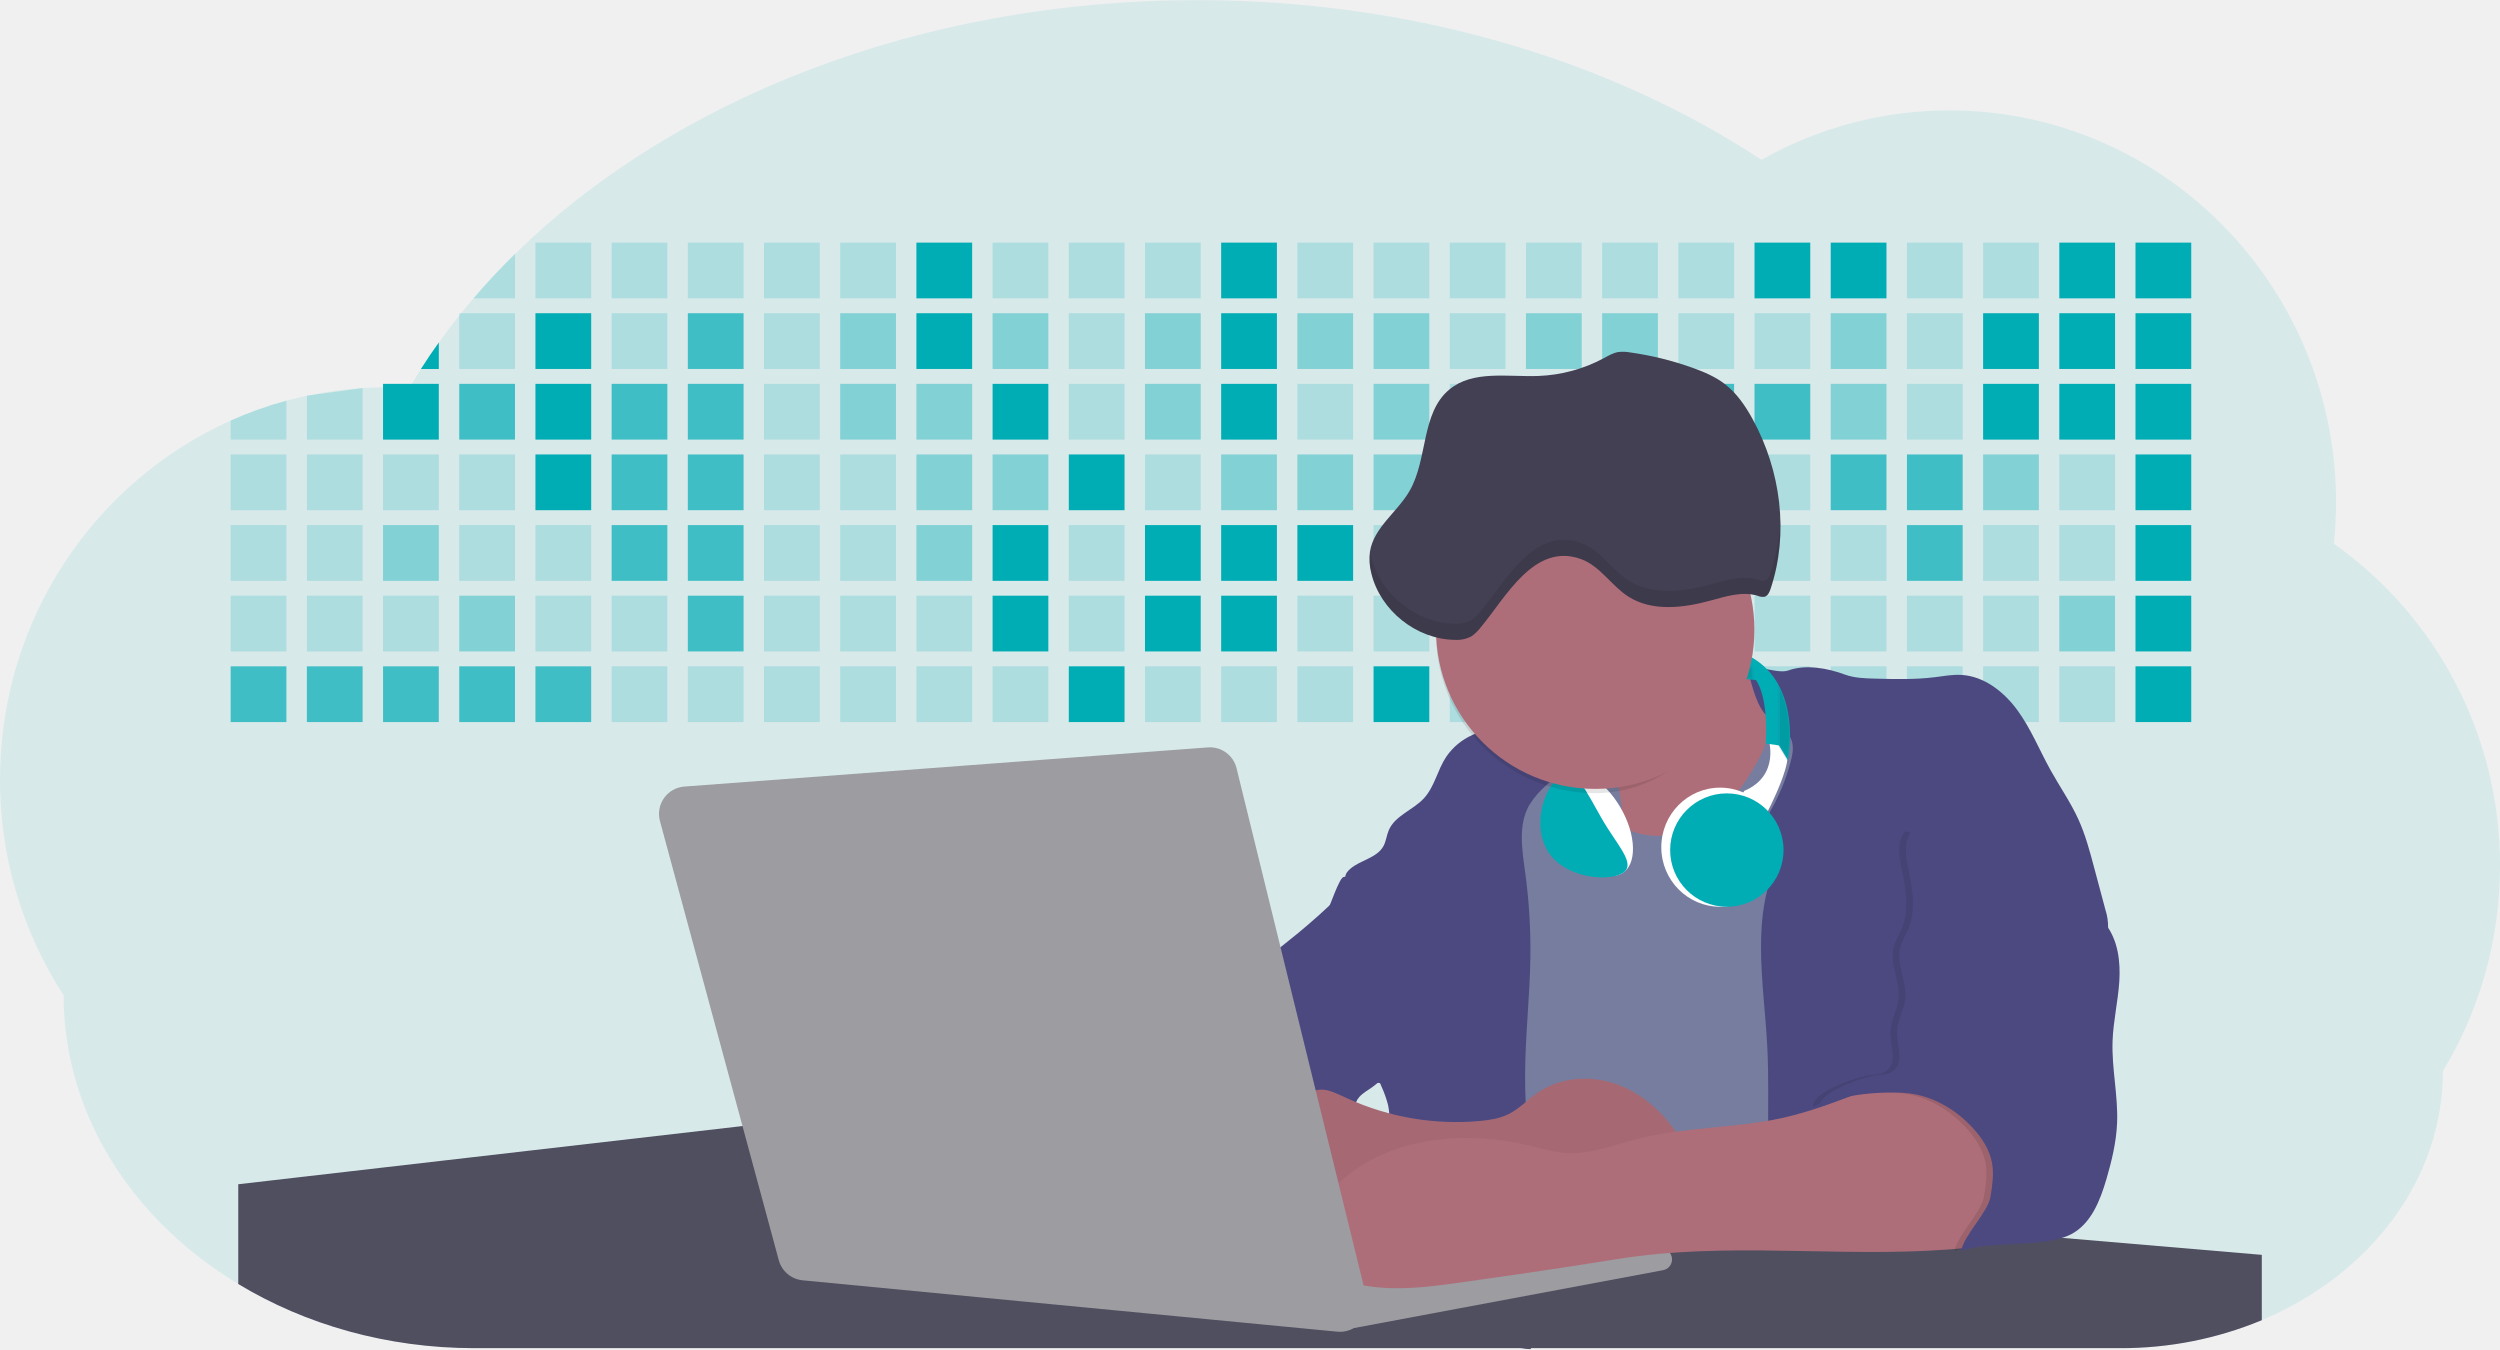
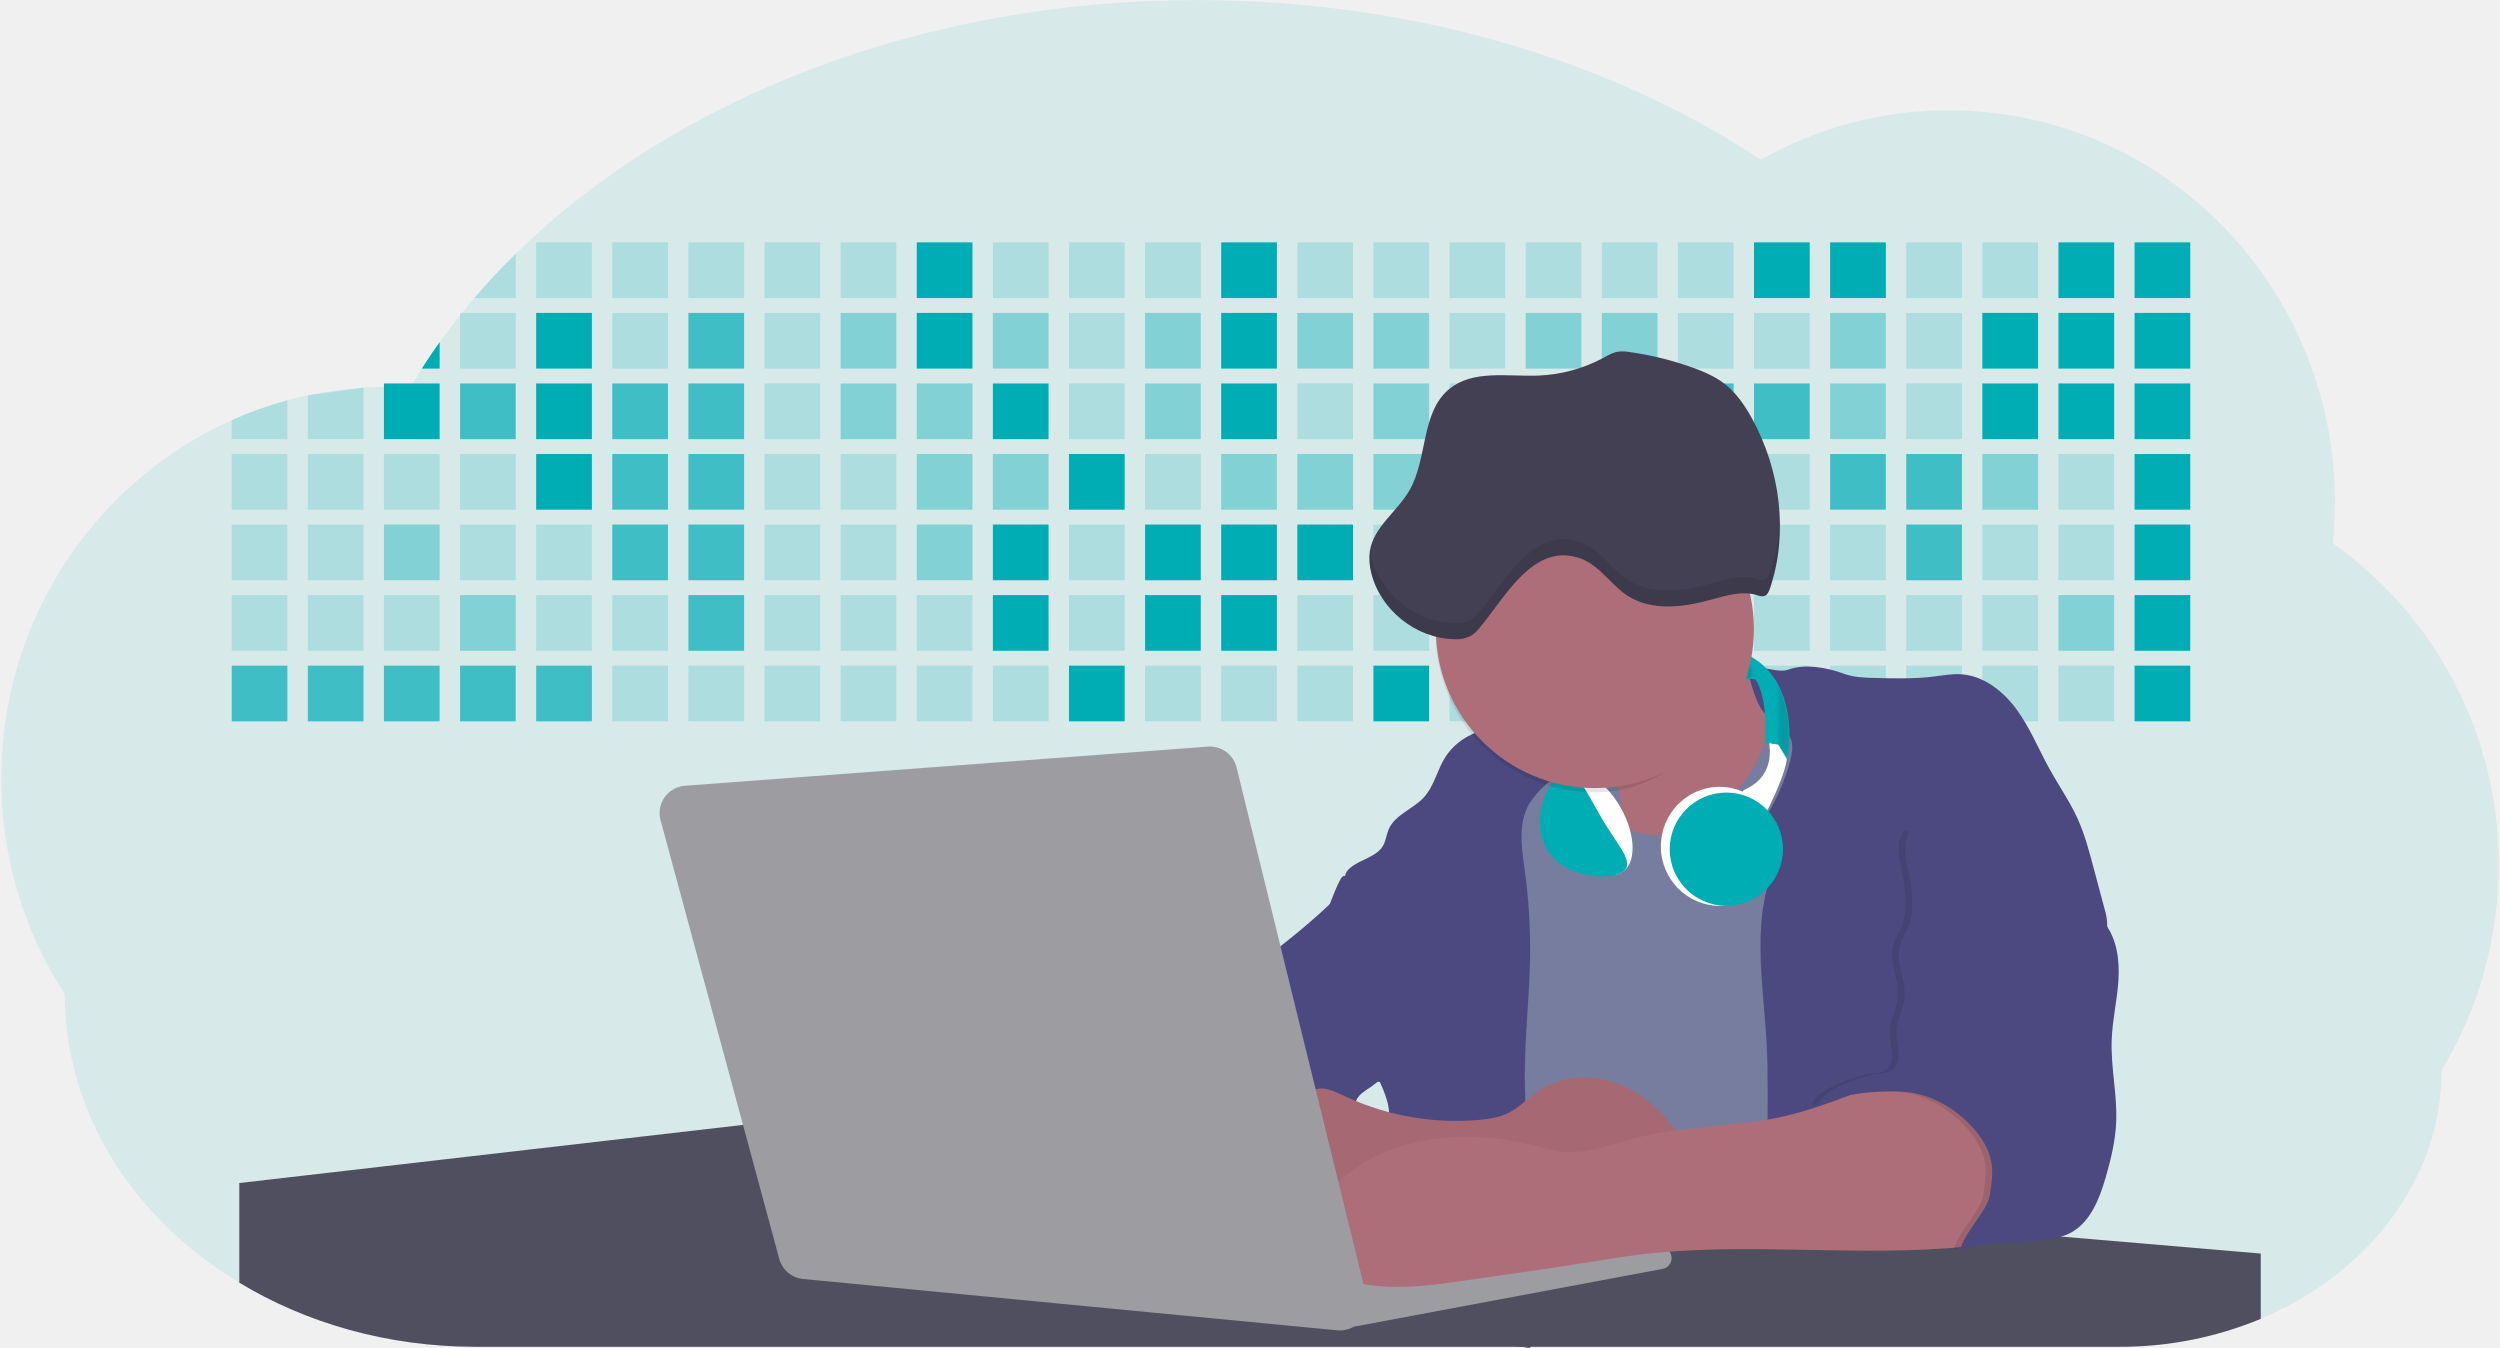
- <svg xmlns="http://www.w3.org/2000/svg" id="aa7bae02-e79e-4d6b-a496-aba15f39787c" data-name="Layer 1" width="1144" height="617.32" viewBox="0 0 1144 617.32">
+ <svg xmlns="http://www.w3.org/2000/svg" id="aa7bae02-e79e-4d6b-a496-aba15f39787c" data-name="Layer 1" width="640" height="345" viewBox="0 0 1144 617.32">
  <path id="cloud" d="M1172,537.57a181.92,181.92,0,0,1-6.85,49.6,180.06,180.06,0,0,1-19.27,44.28c0,50.1-33.82,93.4-82.91,114a167.3,167.3,0,0,1-64.73,12.8H245.17c-40.25,0-77.55-10.86-108.14-29.36A185.76,185.76,0,0,1,112.2,711c-34-29.22-55.08-69.6-55.08-114.2A180.5,180.5,0,0,1,28,498.08c0-73.36,43.39-136.44,105.55-164.29a174.52,174.52,0,0,1,25.51-9.12q4.63-1.26,9.36-2.26a175.39,175.39,0,0,1,25.51-3.5q4.65-.29,9.35-.33H205c3.46,0,6.89.12,10.3.32l1.12-1.9q2.06-3.44,4.22-6.81,3.9-6.14,8.18-12.1,4.48-6.29,9.35-12.38l.83-1q2.76-3.44,5.64-6.8,9-10.49,19-20.35c72.11-70.68,185.08-116.18,312.08-116.18,98.82,0,189.15,27.55,258.34,73.07A174.18,174.18,0,0,1,920,191.86c97.74,0,177,80.37,177,179.51a184.9,184.9,0,0,1-1,18.78A180,180,0,0,1,1172,537.57Z" transform="translate(-28 -141.34)" fill="#00adb5" opacity="0.1" />
  <path d="M263.66,257.52v20.35h-19Q253.59,267.39,263.66,257.52Z" transform="translate(-28 -141.34)" fill="#00adb5" opacity="0.2" />
  <rect x="245.02" y="111.02" width="25.51" height="25.51" fill="#00adb5" opacity="0.2" />
  <rect x="279.88" y="111.02" width="25.51" height="25.51" fill="#00adb5" opacity="0.2" />
  <rect x="314.75" y="111.02" width="25.51" height="25.51" fill="#00adb5" opacity="0.2" />
  <rect x="349.61" y="111.02" width="25.51" height="25.51" fill="#00adb5" opacity="0.2" />
  <rect x="384.48" y="111.02" width="25.51" height="25.51" fill="#00adb5" opacity="0.2" />
  <rect x="419.35" y="111.02" width="25.51" height="25.51" fill="#00adb5" />
  <rect x="454.21" y="111.02" width="25.51" height="25.51" fill="#00adb5" opacity="0.2" />
  <rect x="489.08" y="111.02" width="25.51" height="25.51" fill="#00adb5" opacity="0.2" />
  <rect x="523.94" y="111.02" width="25.51" height="25.51" fill="#00adb5" opacity="0.2" />
  <rect x="558.81" y="111.02" width="25.51" height="25.51" fill="#00adb5" />
  <rect x="593.68" y="111.02" width="25.51" height="25.51" fill="#00adb5" opacity="0.2" />
  <rect x="628.54" y="111.02" width="25.51" height="25.51" fill="#00adb5" opacity="0.2" />
  <rect x="663.41" y="111.02" width="25.51" height="25.51" fill="#00adb5" opacity="0.2" />
  <rect x="698.28" y="111.02" width="25.51" height="25.51" fill="#00adb5" opacity="0.2" />
  <rect x="733.14" y="111.02" width="25.51" height="25.51" fill="#00adb5" opacity="0.2" />
  <rect x="768.01" y="111.02" width="25.51" height="25.51" fill="#00adb5" opacity="0.2" />
  <rect x="802.87" y="111.02" width="25.51" height="25.51" fill="#00adb5" />
  <rect x="837.74" y="111.02" width="25.51" height="25.51" fill="#00adb5" />
  <rect x="872.61" y="111.02" width="25.51" height="25.51" fill="#00adb5" opacity="0.2" />
  <rect x="907.47" y="111.02" width="25.51" height="25.51" fill="#00adb5" opacity="0.2" />
  <rect x="942.34" y="111.02" width="25.51" height="25.51" fill="#00adb5" />
  <rect x="977.2" y="111.02" width="25.51" height="25.51" fill="#00adb5" />
  <path d="M228.8,298.08v12.1h-8.18Q224.52,304,228.8,298.08Z" transform="translate(-28 -141.34)" fill="#00adb5" />
  <rect x="210.15" y="143.33" width="25.51" height="25.51" fill="#00adb5" opacity="0.2" />
  <rect x="245.02" y="143.33" width="25.51" height="25.51" fill="#00adb5" />
  <rect x="279.88" y="143.33" width="25.51" height="25.51" fill="#00adb5" opacity="0.2" />
  <rect x="314.75" y="143.33" width="25.51" height="25.51" fill="#00adb5" opacity="0.7" />
  <rect x="349.61" y="143.33" width="25.51" height="25.51" fill="#00adb5" opacity="0.2" />
  <rect x="384.48" y="143.33" width="25.51" height="25.51" fill="#00adb5" opacity="0.4" />
  <rect x="419.35" y="143.33" width="25.51" height="25.51" fill="#00adb5" />
  <rect x="454.21" y="143.33" width="25.51" height="25.51" fill="#00adb5" opacity="0.4" />
  <rect x="489.08" y="143.33" width="25.51" height="25.51" fill="#00adb5" opacity="0.2" />
  <rect x="523.94" y="143.33" width="25.51" height="25.51" fill="#00adb5" opacity="0.4" />
  <rect x="558.81" y="143.33" width="25.51" height="25.51" fill="#00adb5" />
  <rect x="593.68" y="143.33" width="25.51" height="25.51" fill="#00adb5" opacity="0.4" />
  <rect x="628.54" y="143.33" width="25.51" height="25.51" fill="#00adb5" opacity="0.4" />
  <rect x="663.41" y="143.33" width="25.51" height="25.51" fill="#00adb5" opacity="0.2" />
  <rect x="698.28" y="143.33" width="25.51" height="25.51" fill="#00adb5" opacity="0.4" />
  <rect x="733.14" y="143.33" width="25.51" height="25.51" fill="#00adb5" opacity="0.4" />
  <rect x="768.01" y="143.33" width="25.51" height="25.51" fill="#00adb5" opacity="0.2" />
  <rect x="802.87" y="143.33" width="25.51" height="25.51" fill="#00adb5" opacity="0.2" />
  <rect x="837.74" y="143.33" width="25.51" height="25.51" fill="#00adb5" opacity="0.4" />
  <rect x="872.61" y="143.33" width="25.51" height="25.51" fill="#00adb5" opacity="0.2" />
  <rect x="907.47" y="143.33" width="25.51" height="25.51" fill="#00adb5" />
  <rect x="942.34" y="143.33" width="25.51" height="25.51" fill="#00adb5" />
  <rect x="977.2" y="143.33" width="25.51" height="25.51" fill="#00adb5" />
  <path d="M159.06,324.67V342.5H133.55v-8.71A174.52,174.52,0,0,1,159.06,324.67Z" transform="translate(-28 -141.34)" fill="#00adb5" opacity="0.2" />
  <polygon points="165.93 177.57 165.93 201.16 140.42 201.16 140.42 181.07 165.93 177.57" fill="#00adb5" opacity="0.2" />
  <rect x="175.28" y="175.65" width="25.51" height="25.51" fill="#00adb5" />
  <rect x="210.15" y="175.65" width="25.51" height="25.51" fill="#00adb5" opacity="0.7" />
  <rect x="245.02" y="175.65" width="25.51" height="25.51" fill="#00adb5" />
  <rect x="279.88" y="175.65" width="25.51" height="25.51" fill="#00adb5" opacity="0.7" />
  <rect x="314.75" y="175.65" width="25.51" height="25.51" fill="#00adb5" opacity="0.7" />
  <rect x="349.61" y="175.65" width="25.51" height="25.51" fill="#00adb5" opacity="0.2" />
  <rect x="384.48" y="175.65" width="25.51" height="25.51" fill="#00adb5" opacity="0.4" />
  <rect x="419.35" y="175.65" width="25.51" height="25.51" fill="#00adb5" opacity="0.4" />
  <rect x="454.21" y="175.65" width="25.51" height="25.51" fill="#00adb5" />
  <rect x="489.08" y="175.65" width="25.51" height="25.51" fill="#00adb5" opacity="0.2" />
  <rect x="523.94" y="175.65" width="25.51" height="25.51" fill="#00adb5" opacity="0.4" />
  <rect x="558.81" y="175.65" width="25.51" height="25.51" fill="#00adb5" />
  <rect x="593.68" y="175.65" width="25.51" height="25.51" fill="#00adb5" opacity="0.2" />
  <rect x="628.54" y="175.65" width="25.51" height="25.51" fill="#00adb5" opacity="0.4" />
  <rect x="663.41" y="175.65" width="25.51" height="25.51" fill="#00adb5" opacity="0.2" />
  <rect x="698.28" y="175.65" width="25.51" height="25.51" fill="#00adb5" />
  <rect x="733.14" y="175.65" width="25.51" height="25.51" fill="#00adb5" opacity="0.2" />
  <rect x="768.01" y="175.65" width="25.51" height="25.51" fill="#00adb5" opacity="0.7" />
  <rect x="802.87" y="175.65" width="25.51" height="25.51" fill="#00adb5" opacity="0.7" />
  <rect x="837.74" y="175.65" width="25.51" height="25.51" fill="#00adb5" opacity="0.4" />
  <rect x="872.61" y="175.65" width="25.51" height="25.51" fill="#00adb5" opacity="0.2" />
  <rect x="907.47" y="175.65" width="25.51" height="25.51" fill="#00adb5" />
  <rect x="942.34" y="175.65" width="25.51" height="25.51" fill="#00adb5" />
  <rect x="977.2" y="175.65" width="25.51" height="25.51" fill="#00adb5" />
  <rect x="105.55" y="207.96" width="25.51" height="25.51" fill="#00adb5" opacity="0.2" />
  <rect x="140.42" y="207.96" width="25.51" height="25.51" fill="#00adb5" opacity="0.2" />
  <rect x="175.28" y="207.96" width="25.51" height="25.51" fill="#00adb5" opacity="0.2" />
  <rect x="210.15" y="207.96" width="25.51" height="25.51" fill="#00adb5" opacity="0.2" />
  <rect x="245.02" y="207.96" width="25.51" height="25.51" fill="#00adb5" />
  <rect x="279.88" y="207.96" width="25.51" height="25.51" fill="#00adb5" opacity="0.7" />
  <rect x="314.75" y="207.96" width="25.51" height="25.51" fill="#00adb5" opacity="0.7" />
  <rect x="349.61" y="207.96" width="25.51" height="25.51" fill="#00adb5" opacity="0.2" />
  <rect x="384.48" y="207.96" width="25.51" height="25.51" fill="#00adb5" opacity="0.2" />
  <rect x="419.35" y="207.96" width="25.51" height="25.51" fill="#00adb5" opacity="0.4" />
  <rect x="454.21" y="207.96" width="25.51" height="25.51" fill="#00adb5" opacity="0.4" />
  <rect x="489.08" y="207.96" width="25.51" height="25.51" fill="#00adb5" />
  <rect x="523.94" y="207.96" width="25.51" height="25.51" fill="#00adb5" opacity="0.2" />
  <rect x="558.81" y="207.96" width="25.51" height="25.51" fill="#00adb5" opacity="0.4" />
  <rect x="593.68" y="207.96" width="25.51" height="25.51" fill="#00adb5" opacity="0.4" />
  <rect x="628.54" y="207.96" width="25.51" height="25.51" fill="#00adb5" opacity="0.4" />
  <rect x="663.41" y="207.96" width="25.51" height="25.51" fill="#00adb5" opacity="0.4" />
  <rect x="698.28" y="207.96" width="25.51" height="25.51" fill="#00adb5" opacity="0.2" />
  <rect x="733.14" y="207.96" width="25.51" height="25.51" fill="#00adb5" opacity="0.2" />
  <rect x="768.01" y="207.96" width="25.51" height="25.51" fill="#00adb5" opacity="0.2" />
  <rect x="802.87" y="207.96" width="25.51" height="25.51" fill="#00adb5" opacity="0.2" />
  <rect x="837.74" y="207.96" width="25.51" height="25.51" fill="#00adb5" opacity="0.7" />
  <rect x="872.61" y="207.96" width="25.51" height="25.51" fill="#00adb5" opacity="0.7" />
  <rect x="907.47" y="207.96" width="25.51" height="25.51" fill="#00adb5" opacity="0.4" />
  <rect x="942.34" y="207.96" width="25.51" height="25.51" fill="#00adb5" opacity="0.2" />
  <rect x="977.2" y="207.96" width="25.51" height="25.51" fill="#00adb5" />
  <rect x="105.55" y="240.28" width="25.51" height="25.51" fill="#00adb5" opacity="0.2" />
  <rect x="140.42" y="240.28" width="25.51" height="25.51" fill="#00adb5" opacity="0.2" />
  <rect x="175.28" y="240.28" width="25.51" height="25.51" fill="#00adb5" opacity="0.4" />
  <rect x="210.15" y="240.28" width="25.51" height="25.51" fill="#00adb5" opacity="0.2" />
  <rect x="245.02" y="240.28" width="25.51" height="25.51" fill="#00adb5" opacity="0.2" />
  <rect x="279.88" y="240.28" width="25.51" height="25.51" fill="#00adb5" opacity="0.7" />
  <rect x="314.75" y="240.28" width="25.51" height="25.51" fill="#00adb5" opacity="0.7" />
  <rect x="349.61" y="240.28" width="25.51" height="25.51" fill="#00adb5" opacity="0.2" />
  <rect x="384.48" y="240.28" width="25.51" height="25.51" fill="#00adb5" opacity="0.2" />
  <rect x="419.35" y="240.28" width="25.51" height="25.51" fill="#00adb5" opacity="0.4" />
  <rect x="454.21" y="240.28" width="25.51" height="25.51" fill="#00adb5" />
  <rect x="489.08" y="240.28" width="25.51" height="25.51" fill="#00adb5" opacity="0.2" />
  <rect x="523.94" y="240.28" width="25.51" height="25.51" fill="#00adb5" />
  <rect x="558.81" y="240.28" width="25.51" height="25.51" fill="#00adb5" />
  <rect x="593.68" y="240.28" width="25.51" height="25.51" fill="#00adb5" />
  <rect x="628.54" y="240.28" width="25.51" height="25.51" fill="#00adb5" opacity="0.2" />
  <rect x="663.41" y="240.28" width="25.51" height="25.51" fill="#00adb5" />
  <rect x="698.28" y="240.28" width="25.51" height="25.51" fill="#00adb5" opacity="0.2" />
  <rect x="733.14" y="240.28" width="25.51" height="25.51" fill="#00adb5" opacity="0.2" />
  <rect x="768.01" y="240.28" width="25.51" height="25.51" fill="#00adb5" opacity="0.2" />
  <rect x="802.87" y="240.28" width="25.51" height="25.51" fill="#00adb5" opacity="0.2" />
  <rect x="837.74" y="240.28" width="25.51" height="25.51" fill="#00adb5" opacity="0.2" />
  <rect x="872.61" y="240.28" width="25.51" height="25.51" fill="#00adb5" opacity="0.7" />
  <rect x="907.47" y="240.28" width="25.51" height="25.51" fill="#00adb5" opacity="0.2" />
  <rect x="942.34" y="240.28" width="25.51" height="25.51" fill="#00adb5" opacity="0.2" />
  <rect x="977.2" y="240.28" width="25.51" height="25.51" fill="#00adb5" />
  <rect x="105.55" y="272.59" width="25.51" height="25.51" fill="#00adb5" opacity="0.2" />
  <rect x="140.42" y="272.59" width="25.51" height="25.51" fill="#00adb5" opacity="0.2" />
  <rect x="175.28" y="272.59" width="25.51" height="25.51" fill="#00adb5" opacity="0.2" />
  <rect x="210.15" y="272.59" width="25.51" height="25.51" fill="#00adb5" opacity="0.4" />
  <rect x="245.02" y="272.59" width="25.51" height="25.51" fill="#00adb5" opacity="0.2" />
  <rect x="279.88" y="272.59" width="25.51" height="25.51" fill="#00adb5" opacity="0.2" />
  <rect x="314.75" y="272.59" width="25.51" height="25.51" fill="#00adb5" opacity="0.7" />
  <rect x="349.61" y="272.59" width="25.51" height="25.51" fill="#00adb5" opacity="0.2" />
  <rect x="384.48" y="272.59" width="25.51" height="25.51" fill="#00adb5" opacity="0.2" />
  <rect x="419.35" y="272.59" width="25.51" height="25.51" fill="#00adb5" opacity="0.2" />
  <rect x="454.21" y="272.59" width="25.51" height="25.51" fill="#00adb5" />
  <rect x="489.08" y="272.59" width="25.51" height="25.51" fill="#00adb5" opacity="0.2" />
  <rect x="523.94" y="272.59" width="25.51" height="25.51" fill="#00adb5" />
  <rect x="558.81" y="272.59" width="25.51" height="25.51" fill="#00adb5" />
  <rect x="593.68" y="272.59" width="25.51" height="25.51" fill="#00adb5" opacity="0.2" />
  <rect x="628.54" y="272.59" width="25.51" height="25.51" fill="#00adb5" opacity="0.2" />
  <rect x="663.41" y="272.59" width="25.51" height="25.51" fill="#00adb5" opacity="0.2" />
  <rect x="698.28" y="272.59" width="25.51" height="25.51" fill="#00adb5" opacity="0.2" />
  <rect x="733.14" y="272.59" width="25.51" height="25.51" fill="#00adb5" opacity="0.2" />
  <rect x="768.01" y="272.59" width="25.51" height="25.51" fill="#00adb5" opacity="0.2" />
  <rect x="802.87" y="272.59" width="25.51" height="25.51" fill="#00adb5" opacity="0.2" />
  <rect x="837.74" y="272.59" width="25.51" height="25.51" fill="#00adb5" opacity="0.2" />
  <rect x="872.61" y="272.59" width="25.51" height="25.51" fill="#00adb5" opacity="0.2" />
  <rect x="907.47" y="272.59" width="25.51" height="25.51" fill="#00adb5" opacity="0.2" />
  <rect x="942.34" y="272.59" width="25.51" height="25.51" fill="#00adb5" opacity="0.4" />
  <rect x="977.2" y="272.59" width="25.51" height="25.51" fill="#00adb5" />
  <rect x="105.55" y="304.91" width="25.51" height="25.51" fill="#00adb5" opacity="0.7" />
  <rect x="140.42" y="304.91" width="25.51" height="25.51" fill="#00adb5" opacity="0.7" />
  <rect x="175.28" y="304.91" width="25.51" height="25.51" fill="#00adb5" opacity="0.7" />
  <rect x="210.15" y="304.91" width="25.51" height="25.51" fill="#00adb5" opacity="0.7" />
  <rect x="245.02" y="304.91" width="25.51" height="25.51" fill="#00adb5" opacity="0.7" />
  <rect x="279.88" y="304.91" width="25.51" height="25.51" fill="#00adb5" opacity="0.2" />
  <rect x="314.75" y="304.91" width="25.51" height="25.51" fill="#00adb5" opacity="0.2" />
  <rect x="349.61" y="304.91" width="25.51" height="25.51" fill="#00adb5" opacity="0.2" />
  <rect x="384.48" y="304.91" width="25.51" height="25.51" fill="#00adb5" opacity="0.2" />
  <rect x="419.35" y="304.91" width="25.51" height="25.51" fill="#00adb5" opacity="0.2" />
  <rect x="454.21" y="304.91" width="25.51" height="25.51" fill="#00adb5" opacity="0.2" />
  <rect x="489.08" y="304.91" width="25.51" height="25.51" fill="#00adb5" />
  <rect x="523.94" y="304.91" width="25.51" height="25.51" fill="#00adb5" opacity="0.2" />
  <rect x="558.81" y="304.91" width="25.51" height="25.51" fill="#00adb5" opacity="0.2" />
  <rect x="593.68" y="304.91" width="25.51" height="25.51" fill="#00adb5" opacity="0.2" />
  <rect x="628.54" y="304.91" width="25.51" height="25.51" fill="#00adb5" />
  <rect x="663.41" y="304.91" width="25.51" height="25.51" fill="#00adb5" opacity="0.2" />
  <rect x="698.28" y="304.91" width="25.51" height="25.51" fill="#00adb5" opacity="0.2" />
  <rect x="733.14" y="304.91" width="25.51" height="25.51" fill="#00adb5" opacity="0.2" />
  <rect x="768.01" y="304.91" width="25.51" height="25.51" fill="#00adb5" opacity="0.2" />
  <rect x="802.87" y="304.91" width="25.51" height="25.51" fill="#00adb5" opacity="0.2" />
  <rect x="837.74" y="304.91" width="25.51" height="25.51" fill="#00adb5" opacity="0.2" />
  <rect x="872.61" y="304.91" width="25.51" height="25.51" fill="#00adb5" opacity="0.2" />
  <rect x="907.47" y="304.91" width="25.51" height="25.51" fill="#00adb5" opacity="0.2" />
  <rect x="942.34" y="304.91" width="25.51" height="25.51" fill="#00adb5" opacity="0.2" />
  <rect x="977.2" y="304.91" width="25.51" height="25.51" fill="#00adb5" />
  <circle cx="734.52" cy="363.89" r="34.87" fill="#767d9f" />
  <path d="M760.71,460.87q5.22,22.78,8.86,45.9c.73,4.58,1.38,9.41-.28,13.74-1.39,3.61-4.22,6.43-6.44,9.59s-3.9,7.21-2.55,10.83,5.29,5.6,9.05,6.62c10.76,2.9,22.23.79,32.94-2.35a53.29,53.29,0,0,0,13.81-5.72c4.54-2.88,8.26-6.88,11.68-11,15.61-18.93,25.83-41.65,35.45-64.23a39.12,39.12,0,0,1-33.11-13.34c-3.94-4.63-6.83-11.08-4.61-16.74-6.51,3.57-14.24,3.81-21.25,6.25a75.49,75.49,0,0,0-12.5,6.15q-7.18,4.15-14.28,8.46C772.07,458.29,767,461.19,760.71,460.87Z" transform="translate(-28 -141.34)" fill="#ae6e79" />
  <path d="M833.64,487.05c-6.11,11.89-14.06,23.32-25.41,30.4s-26.63,9-38,2c-5.6-3.42-9.84-8.62-14.73-13s-11-8.13-17.57-7.56c-7.24.63-12.91,6.28-17.76,11.69-7.36,8.22-14.47,16.79-19.68,26.52-10,18.7-12.37,40.56-11.93,61.76s3.51,42.29,3.58,63.49c.1,26.08-4.32,51.95-8.79,77.64,41.1-5.06,82.25,6,123.44,10.19,26.36,2.71,52.92,2.65,79.42,2.58,4.66,0,9.62-.12,13.5-2.7a18.2,18.2,0,0,0,5.59-6.64c3.66-6.75,5.13-14.45,6.15-22.06,2.59-19.22,2.67-38.68,2.74-58.08.18-47,.35-94.17-5.62-140.8-1.47-11.47-3.35-23-7.75-33.73s-11.58-20.6-21.62-26.35c-6.45-3.7-21.4-10.14-29-6.41C841.67,460.15,837.73,479.09,833.64,487.05Z" transform="translate(-28 -141.34)" fill="#767d9f" />
  <path d="M836.68,619.77c-1.55-29-7.86-59.95,5.57-85.69,3.3-6.32-8.54-14.21-4.88-20.33a92.08,92.08,0,0,0,10.06-23.93c.76-2.89,1.37-5.95.65-8.85-1.33-5.29-6.56-8.44-11-11.66-4.9-3.56-7.42-14.41-9-20.28s12.57,1.2,18.26-.89c7.9-2.89,17.94-1.07,25.82,1.86,4.4,1.62,9.18,1.76,13.87,1.88,9.11.24,18.25.47,27.29-.65,4.06-.51,8.13-1.28,12.21-1.05,10.41.59,19.46,7.71,25.62,16.13s10.08,18.23,15.13,27.35c4.21,7.6,9.23,14.78,12.82,22.69,3.18,7,5.19,14.52,7.18,22l5.13,19.19a25.58,25.58,0,0,1,1.26,8.51c-.26,3.07-1.62,5.93-3,8.66A164.12,164.12,0,0,1,971,603.2c-10.79,13.23-23.89,25.16-30.3,41-2.5,6.17-3.89,12.73-5.16,19.27a707.94,707.94,0,0,0-10.9,79.15,174.2,174.2,0,0,0-36.52-12.21,177.61,177.61,0,0,0-19-3c-5.59-.58-12.8.52-18.12-1-8.9-2.53-9.88-17.58-11.23-25.46-2.16-12.55-2.59-25.32-2.67-38C837,648.53,837.45,634.14,836.68,619.77Z" transform="translate(-28 -141.34)" fill="#4c4981" />
  <path d="M641.23,565.54c4.21,24,8.85,48.07,18,70.62-.23.22-.46.42-.69.62-.81.69-1.65,1.34-2.53,2-2.05,1.44-4.3,2.66-6,4.54a8,8,0,0,0-1.5,2.45,5.48,5.48,0,0,0,0,4.47c-4.77,2.11-10.31,1.46-15.66,1.26-4.61-.17-9.08,0-12.78,2.53-5.14,3.54-6.69,10.34-7.52,16.52q-.46,3.38-.79,6.77-.32,3.15-.52,6.32a188.61,188.61,0,0,0-.19,21q.08,1.92.21,3.84c-16.34-.39-31.23-8.91-45.32-17.19-3.22-1.89-6.54-3.88-8.63-7A15.8,15.8,0,0,1,555,674c0-.51.09-1,.16-1.52a41.58,41.58,0,0,1,2.29-8.68,107.2,107.2,0,0,1,19.19-32.65c3.58-4.18,7.61-8.27,9.28-13.52.73-2.29,1-4.72,1.74-7,3.32-9.88,15.3-14.55,19.4-24.14,1-2.29,1.46-4.8,2.7-7a17.63,17.63,0,0,1,4.25-4.75c.73-.61,1.49-1.2,2.24-1.79q10.54-8.26,20.31-17.45,1.82-1.71,3.6-3.46A59.48,59.48,0,0,0,641.23,565.54Z" transform="translate(-28 -141.34)" fill="#4c4981" />
  <path d="M742,494.56c-1.44,1.52-3,2.95-4.53,4.37l-.41.37-1.62,1.5a39,39,0,0,0-7.55,8.79l-.17.28c-5.1,9.13-3.21,20.37-1.79,30.74a261.55,261.55,0,0,1,2.37,39c-.26,18-2.38,35.88-2.42,53.86,0,4.08.09,8.15.27,12.23.29,6.63.79,13.25,1.39,19.87.65,7.26,1.43,14.51,2.16,21.76.58,5.61,1.13,11.21,1.59,16.81.23,2.9.45,5.79.63,8.69.21,3.4.38,6.81.48,10.21h0c.07,2.16.11,4.31.11,6.47,0,1.23,0,2.45,0,3.67q0,3.51-.19,7-.2,4.49-.61,9c-.31,3.27-.86,6.84-3.16,9.14-.14.14-.29.27-.44.4l-3.24-.4a332.72,332.72,0,0,0-67.3-1.2c.49-3.38.94-6.75,1.38-10.14.2-1.6.4-3.21.59-4.82q.33-2.76.63-5.52c.23-2,.44-4,.64-6q.78-7.73,1.37-15.47.87-11.29,1.32-22.62.22-5.41.34-10.83.17-6.72.16-13.45,0-6.54-.11-13.1c0-1.44-.06-2.88-.18-4.31a27.35,27.35,0,0,0-.53-3.83,49.87,49.87,0,0,0-3-8.48c-.22-.52-.43-1-.64-1.55-.12-.27-.23-.55-.34-.82,5.76-5.13,9.86-12,13.8-18.76,6.39-10.89,12.93-22.26,14-34.84s-5.18-26.71-17.2-30.55c-3.27-1-6.73-1.28-10.1-1.87-3.18-.56-9.81-1.83-13.49-4.11q-3,3.08-6,6.05a22.15,22.15,0,0,1,2.17-8.71l1.42.07a2.71,2.71,0,0,1-.16-1c0-1.07.74-2.28,2.32-3.62,4.71-4,12.12-4.89,15.09-10.3,1.24-2.25,1.45-4.93,2.45-7.29,2.87-6.73,11.11-9.21,16.07-14.59s6.2-13,10.21-19a28.62,28.62,0,0,1,12-10c.4-.19.81-.38,1.22-.55,8.3-3.55,18.16-4.36,26.76-4.34,3.34,0,12,.1,16.24,1.79a5.32,5.32,0,0,1,1.85,1.13C752.37,480.61,745.34,491,742,494.56Z" transform="translate(-28 -141.34)" fill="#4c4981" />
  <path d="M642.72,542.69a60.88,60.88,0,0,1,46.74,4.87c7.2,4,13.66,9.58,17.62,16.78,5.95,10.8,5.69,23.82,5.27,36.15-.21,6.17-.48,12.56-3.2,18.1C706,625,700.06,629.4,694,633a42.24,42.24,0,0,1-12.32,5.33c-6.72,1.46-13.7.22-20.47-1-7.36-1.36-15.26-3-20.37-8.48-3-3.18-4.64-7.31-6.26-11.35q-3.49-8.75-7-17.48c-4.05-10.11-5.42-18.52-.07-28.37,2.43-4.49,5.4-8.69,7.8-13.21C636.51,556.14,640.81,543.28,642.72,542.69Z" transform="translate(-28 -141.34)" fill="#4c4981" />
  <path d="M1063,715.56v29.9a167.3,167.3,0,0,1-64.73,12.8H728.58c-.14.14-.29.27-.44.4l-3.24-.4H245.17c-40.25,0-77.55-10.86-108.14-29.36V683.25l230.72-26.63.18,0L502.29,668l34.77,3,18.06,1.53,37.38,3.17,19.23,1.63,28,2.38,3.94.33,20.18,1.71L691.23,684l38.5,3.26,64.18,5.45,45.15,3.83,74.14,6.29,14.1,1.19,1.52.13,1.32.11,18.62,1.58,20.44,1.74,2.37.2Z" transform="translate(-28 -141.34)" fill="#504f60" />
  <polygon points="764 573.12 474.86 523.77 463.65 580.46 596.19 596.33 637 601.44 749.26 579.33 764 573.12" fill="#9c9ca1" />
  <path d="M642.33,739.94l144.86-27.23a5,5,0,0,1,5.94,4.93h0a5,5,0,0,1-4.09,4.93L647.57,749.06Z" transform="translate(-28 -141.34)" fill="#9c9ca1" />
  <path d="M705.17,654.31c4.51-.42,9.08-1.13,13.14-3.13,5-2.49,8.89-6.78,13.52-9.94,10.18-7,23.8-7.94,35.47-3.92s21.41,12.63,28.23,22.91c4.53,6.85,7.93,15.59,4.73,23.15a30.51,30.51,0,0,1-4.12,6.44l-8.34,10.9a29,29,0,0,1-5.66,6.09c-3.12,2.27-7,3.2-10.82,3.76-10.15,1.48-20.48.64-30.71,1.32-17.57,1.17-34.73,6.83-52.34,6.64-10.12-.11-20.11-2.15-30-4.19l-43.77-9c-7.62-1.56-16.23-3.84-19.82-10.75-1.61-3.11-1.91-6.71-2.1-10.21-.52-9.64,0-20.36,6.68-27.31,6.28-6.52,16.21-8.58,23.71-13.4,9.18-5.91,12.21-4,21.89.44A120,120,0,0,0,705.17,654.31Z" transform="translate(-28 -141.34)" fill="#ae6e79" />
  <path d="M705.17,654.31c4.51-.42,9.08-1.13,13.14-3.13,5-2.49,8.89-6.78,13.52-9.94,10.18-7,23.8-7.94,35.47-3.92s21.41,12.63,28.23,22.91c4.53,6.85,7.93,15.59,4.73,23.15a30.51,30.51,0,0,1-4.12,6.44l-8.34,10.9a29,29,0,0,1-5.66,6.09c-3.12,2.27-7,3.2-10.82,3.76-10.15,1.48-20.48.64-30.71,1.32-17.57,1.17-34.73,6.83-52.34,6.64-10.12-.11-20.11-2.15-30-4.19l-43.77-9c-7.62-1.56-16.23-3.84-19.82-10.75-1.61-3.11-1.91-6.71-2.1-10.21-.52-9.64,0-20.36,6.68-27.31,6.28-6.52,16.21-8.58,23.71-13.4,9.18-5.91,12.21-4,21.89.44A120,120,0,0,0,705.17,654.31Z" transform="translate(-28 -141.34)" opacity="0.05" />
  <path d="M880.94,640.6c-12.28,4.75-24.63,9.52-37.49,12.35-21.56,4.75-44.12,4-65.51,9.43-11.3,2.88-22.53,7.52-34.14,6.58-5.19-.42-10.2-2-15.25-3.2-28.37-7-60.62-4.73-83.66,13.27-7.88,6.15-14.33,13.82-20.18,22a14.7,14.7,0,0,0,5.91,21.88A86.62,86.62,0,0,0,659,730.48c13.13,1.16,26.32-.7,39.38-2.56,19.38-2.75,38.77-5.51,58.1-8.6,6.94-1.11,13.88-2.26,20.86-3.14,50.23-6.35,101.37,1.37,151.73-3.93,5.09-.54,10.27-1.24,14.9-3.41,11.72-5.5,17.52-20,15.1-32.74s-11.76-23.33-23-29.83c-9.42-5.47-19.58-7.68-30.07-10C896.26,634,890.32,637,880.94,640.6Z" transform="translate(-28 -141.34)" fill="#ae6e79" />
  <path d="M988.67,564.44c5.54,7.26,6.72,17,6.12,26.09s-2.76,18.08-3.08,27.21c-.44,12.52,2.58,25,2.07,37.48-.36,8.73-2.43,17.29-4.88,25.67-2.89,9.89-7.07,20.52-16.2,25.27-12.12,6.31-37.54,2.76-50.29,7.7,1.16-7.23,12.28-17.7,13.44-24.93.8-5,1.61-10.14.75-15.15-1.1-6.39-4.85-12.06-9.3-16.78-7.08-7.51-16.32-13.16-26.47-15s-35-.33-43.12,6.08c-1-6.62,17.6-13,24.14-14.43,3.26-.73,7-.32,9.61-2.39,5-3.92,1.37-11.73,1.61-18,.19-5,3.11-9.58,3.7-14.58,1-8-4.22-16.15-2.17-24,.76-2.9,2.45-5.45,3.62-8.21,3.56-8.45,2-18.09.1-27.07-1.18-5.64-2.33-12,.81-16.81,2.91-4.49,11.17,11.5,16.46,10.76,17.47-2.45,33.28-15.4,47.39-4.8,7.19,5.4,8.13,11,11,18.71C976.77,554.6,984,558.36,988.67,564.44Z" transform="translate(-28 -141.34)" opacity="0.1" />
  <path d="M991.67,564.44c5.54,7.26,6.72,17,6.12,26.09s-2.76,18.08-3.08,27.21c-.44,12.52,2.58,25,2.07,37.48-.36,8.73-2.43,17.29-4.88,25.67-2.89,9.89-7.07,20.52-16.2,25.27-12.12,6.31-37.54,2.76-50.29,7.7,1.16-7.23,12.28-17.7,13.44-24.93.8-5,1.61-10.14.75-15.15-1.1-6.39-4.85-12.06-9.3-16.78-7.08-7.51-16.32-13.16-26.47-15s-35-.33-43.12,6.08c-1-6.62,17.6-13,24.14-14.43,3.26-.73,7-.32,9.61-2.39,5-3.92,1.37-11.73,1.61-18,.19-5,3.11-9.58,3.7-14.58,1-8-4.22-16.15-2.17-24,.76-2.9,2.45-5.45,3.62-8.21,3.56-8.45,2-18.09.1-27.07-1.18-5.64-2.33-12,.81-16.81,2.91-4.49,8.6-6.19,13.89-6.94a68.42,68.42,0,0,1,50,12.9c7.19,5.4,8.13,11,11,18.71C979.77,554.6,987,558.36,991.67,564.44Z" transform="translate(-28 -141.34)" fill="#4c4981" />
  <path d="M330,517.06,384.37,718a12.55,12.55,0,0,0,10.91,9.21L640,750.72a12.54,12.54,0,0,0,13.38-15.48L593.84,492.86a12.54,12.54,0,0,0-13.12-9.51L341.13,501.27A12.54,12.54,0,0,0,330,517.06Z" transform="translate(-28 -141.34)" fill="#9c9ca1" />
  <ellipse cx="787.11" cy="387.68" rx="26.9" ry="27.25" fill="#fff" />
  <path d="M837.2,479.31s5.67,16.86-11.06,23.95L824,507l10.48,10.34S847.4,493.77,846,485.4C846,485.4,844,476.9,837.2,479.31Z" transform="translate(-28 -141.34)" fill="#fff" />
  <circle cx="790.2" cy="388.99" r="25.94" fill="#00adb5" />
  <path d="M846.13,489.23l-4.12-6.8-6-.85c1.28-22.39-4.53-29.06-4.53-29.06l-1.35-.13-5.88-.57-11.06-11.48v-3.26c15.54,1.85,24.13,9.23,28.77,17.88C850.16,470.14,846.13,489.23,846.13,489.23Z" transform="translate(-28 -141.34)" fill="#00adb5" />
  <path d="M830.18,448.27v4.12l-5.88-.57-11.06-11.48S830.35,444.17,830.18,448.27Z" transform="translate(-28 -141.34)" stroke="#4c4981" stroke-miterlimit="10" opacity="0.1" />
  <path d="M846.13,489.23l-4.12-6.8V455C850.16,470.14,846.13,489.23,846.13,489.23Z" transform="translate(-28 -141.34)" stroke="#4c4981" stroke-miterlimit="10" opacity="0.1" />
  <ellipse cx="757.11" cy="518.2" rx="14.43" ry="26.32" transform="translate(-185.67 306.64) rotate(-30)" fill="#fff" />
  <path d="M761,516c7.27,12.59,16.19,21,9.29,25s-27,2-34.27-10.6-.67-30,6.23-34S753.72,503.38,761,516Z" transform="translate(-28 -141.34)" fill="#00adb5" />
  <path d="M825.73,425.3c0,40.23-27.53,79-67.76,79a72.85,72.85,0,0,1,0-145.7C798.2,358.64,825.73,385.06,825.73,425.3Z" transform="translate(-28 -141.34)" opacity="0.1" />
  <circle cx="729.97" cy="288.15" r="72.85" fill="#ae6e79" />
  <path d="M751.57,397.21c8.67,3.19,13.8,12.15,21.58,17.14,11,7,25.32,5.19,37.88,1.73,7-1.91,14.32-4.24,21.21-2.12a6,6,0,0,0,3.23.46c1.5-.43,2.24-2.09,2.73-3.57,8.52-25.4,4.69-54.17-8.17-77.67-3.32-6.06-7.3-11.92-12.78-16.13-4.32-3.31-9.4-5.48-14.52-7.33a145,145,0,0,0-28.88-7.13,17.94,17.94,0,0,0-5.27-.17c-2.41.39-4.57,1.69-6.72,2.85A68.78,68.78,0,0,1,732,313.38c-14,.53-30-2.77-40.79,6.21-13,10.77-9.76,31.78-18.19,46.4-5.58,9.67-16.34,16.69-18.11,27.7a25.57,25.57,0,0,0,.63,10.07c4.12,16.94,20.52,30.06,38,30.37a14.42,14.42,0,0,0,7.76-1.59,17.55,17.55,0,0,0,4.09-3.89C716.84,415.09,729.94,389.25,751.57,397.21Z" transform="translate(-28 -141.34)" fill="#444053" />
  <path d="M838.2,403.48c-.49,1.48-1.23,3.14-2.73,3.57a6,6,0,0,1-3.23-.46c-6.89-2.12-14.25.21-21.2,2.12-12.57,3.46-26.92,5.31-37.88-1.73-7.79-5-12.91-14-21.59-17.14-21.63-8-34.73,17.88-46.21,31.44a17.55,17.55,0,0,1-4.09,3.89,14.42,14.42,0,0,1-7.76,1.59c-17.42-.31-33.83-13.43-38-30.37-.23-1-.43-2-.58-3,0,.09,0,.17-.05.26a25.57,25.57,0,0,0,.63,10.07c4.12,16.94,20.53,30.06,38,30.37a14.42,14.42,0,0,0,7.76-1.59,17.55,17.55,0,0,0,4.09-3.89c11.48-13.56,24.58-39.4,46.21-31.44,8.68,3.19,13.8,12.15,21.59,17.14,11,7,25.31,5.19,37.88,1.73,7-1.91,14.31-4.24,21.2-2.12a6,6,0,0,0,3.23.46c1.5-.43,2.24-2.09,2.73-3.57a90.29,90.29,0,0,0,4.48-32.26A88.8,88.8,0,0,1,838.2,403.48Z" transform="translate(-28 -141.34)" opacity="0.1" />
</svg>
